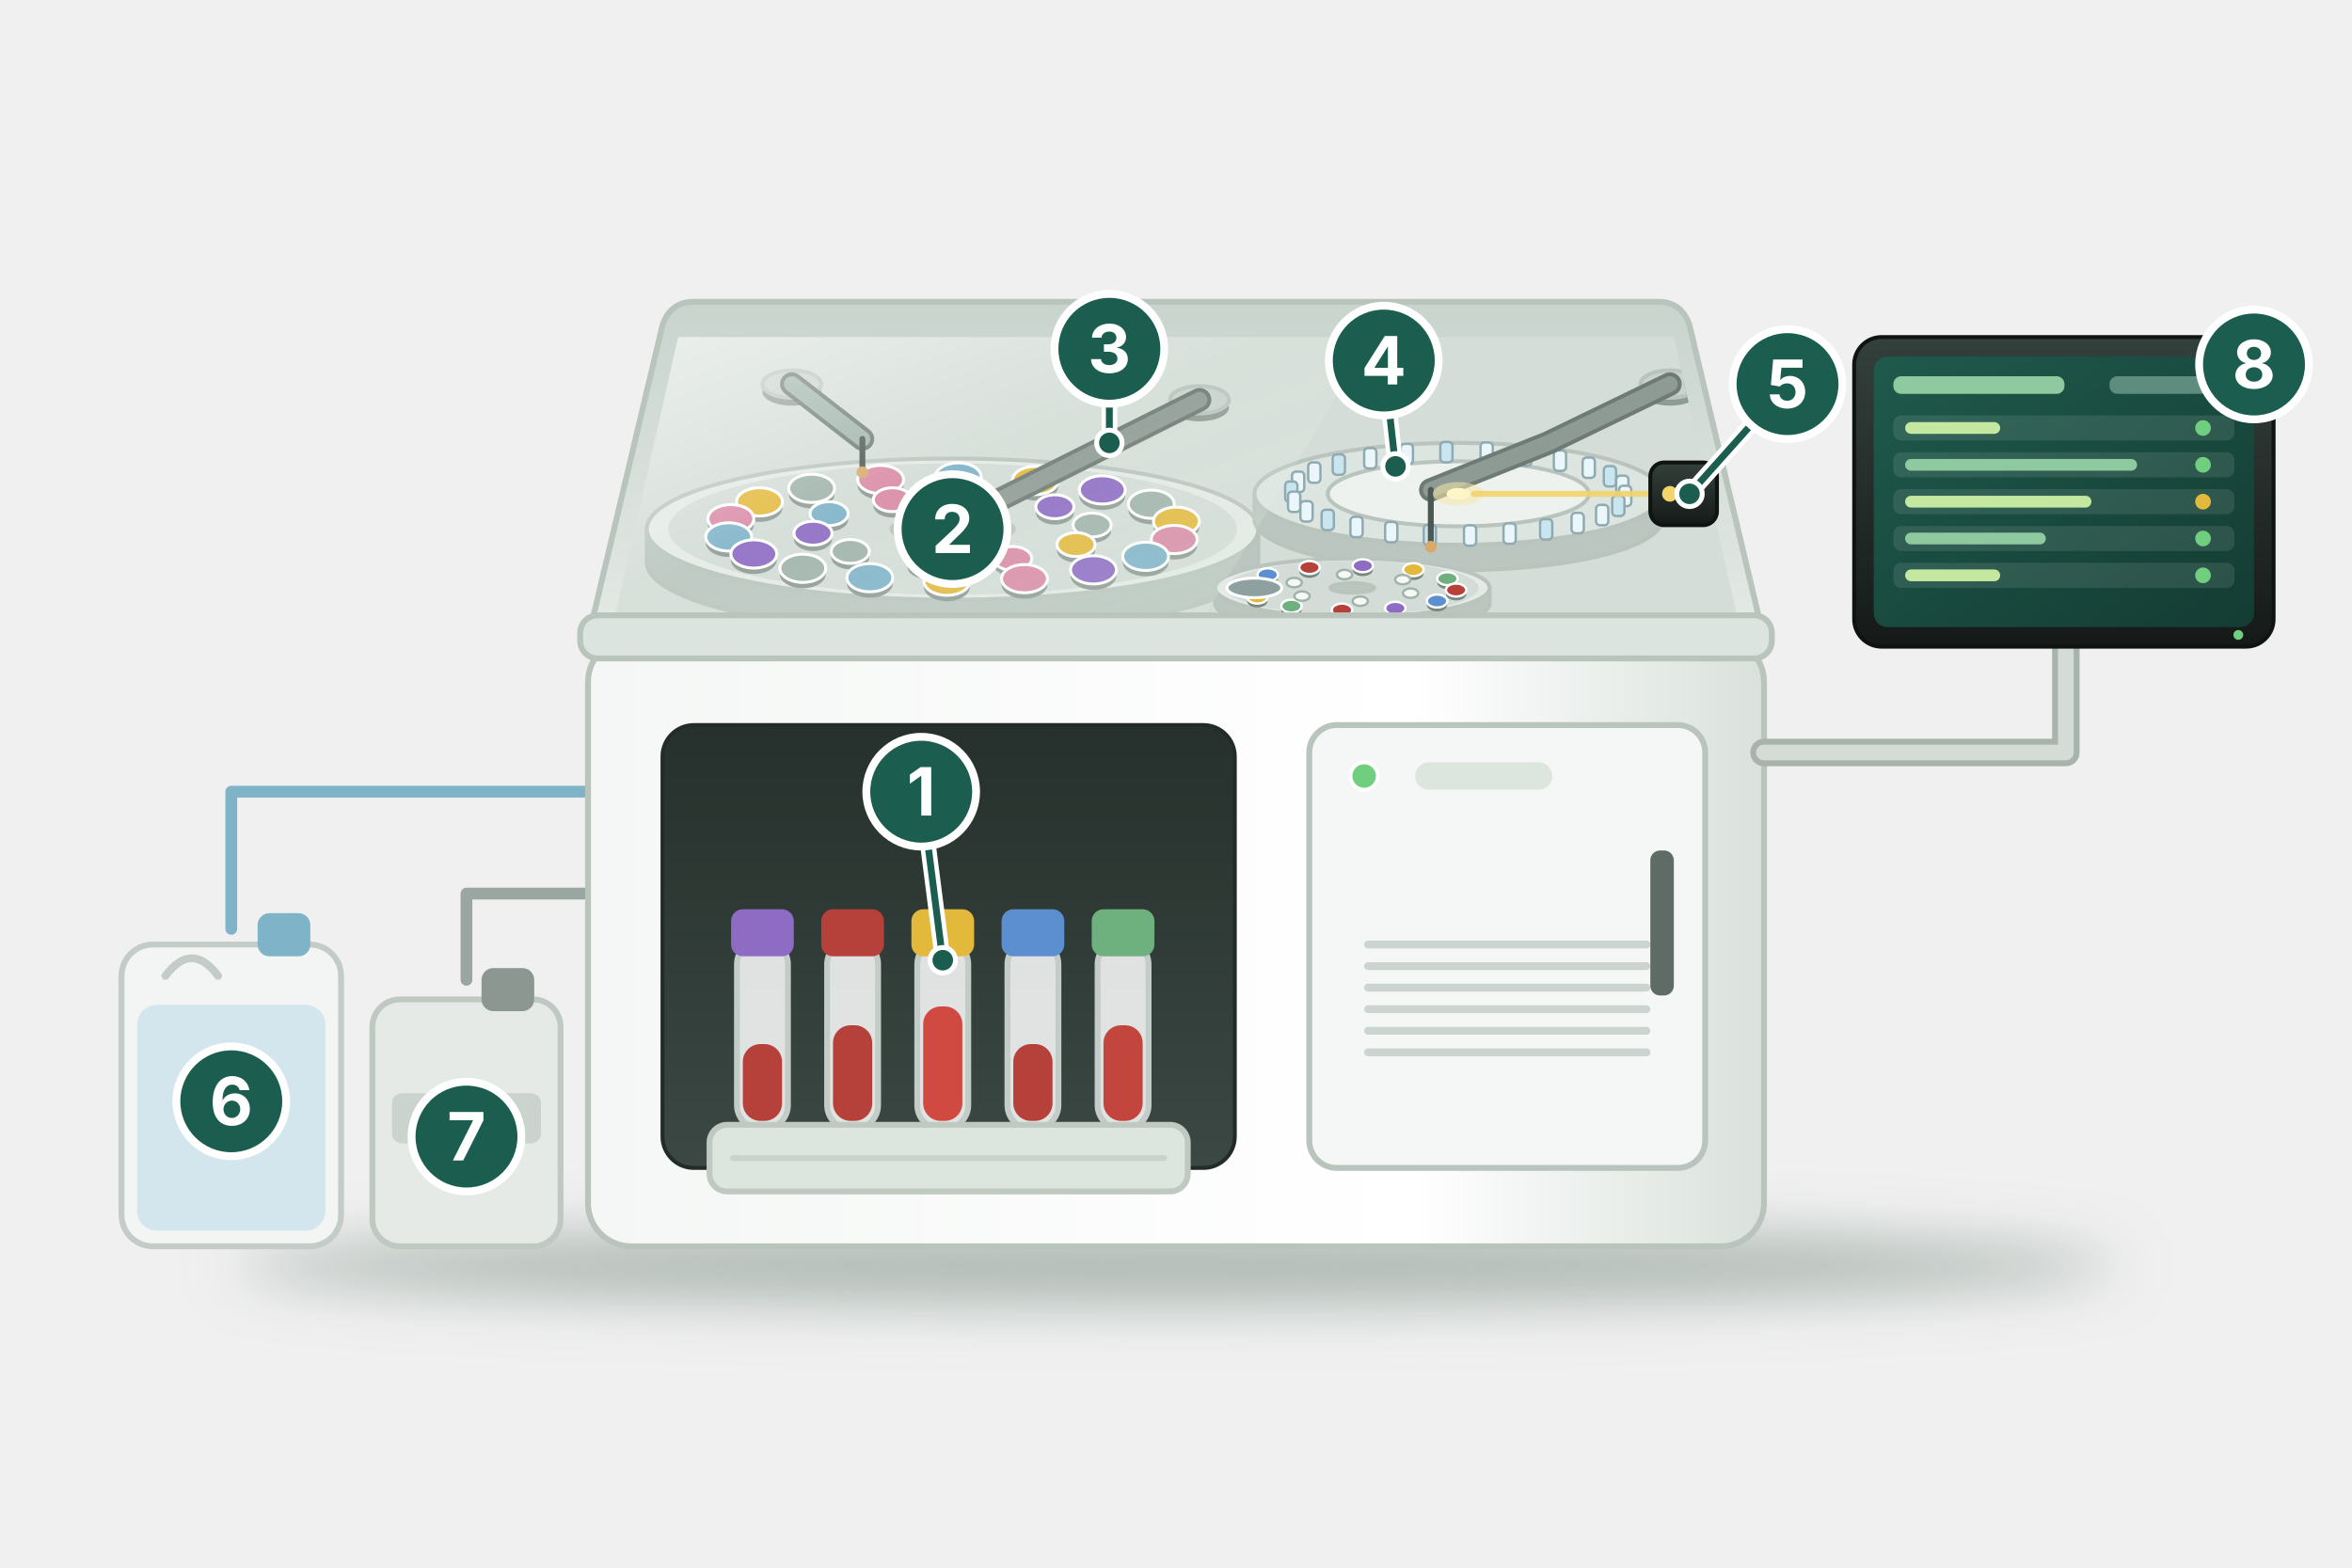
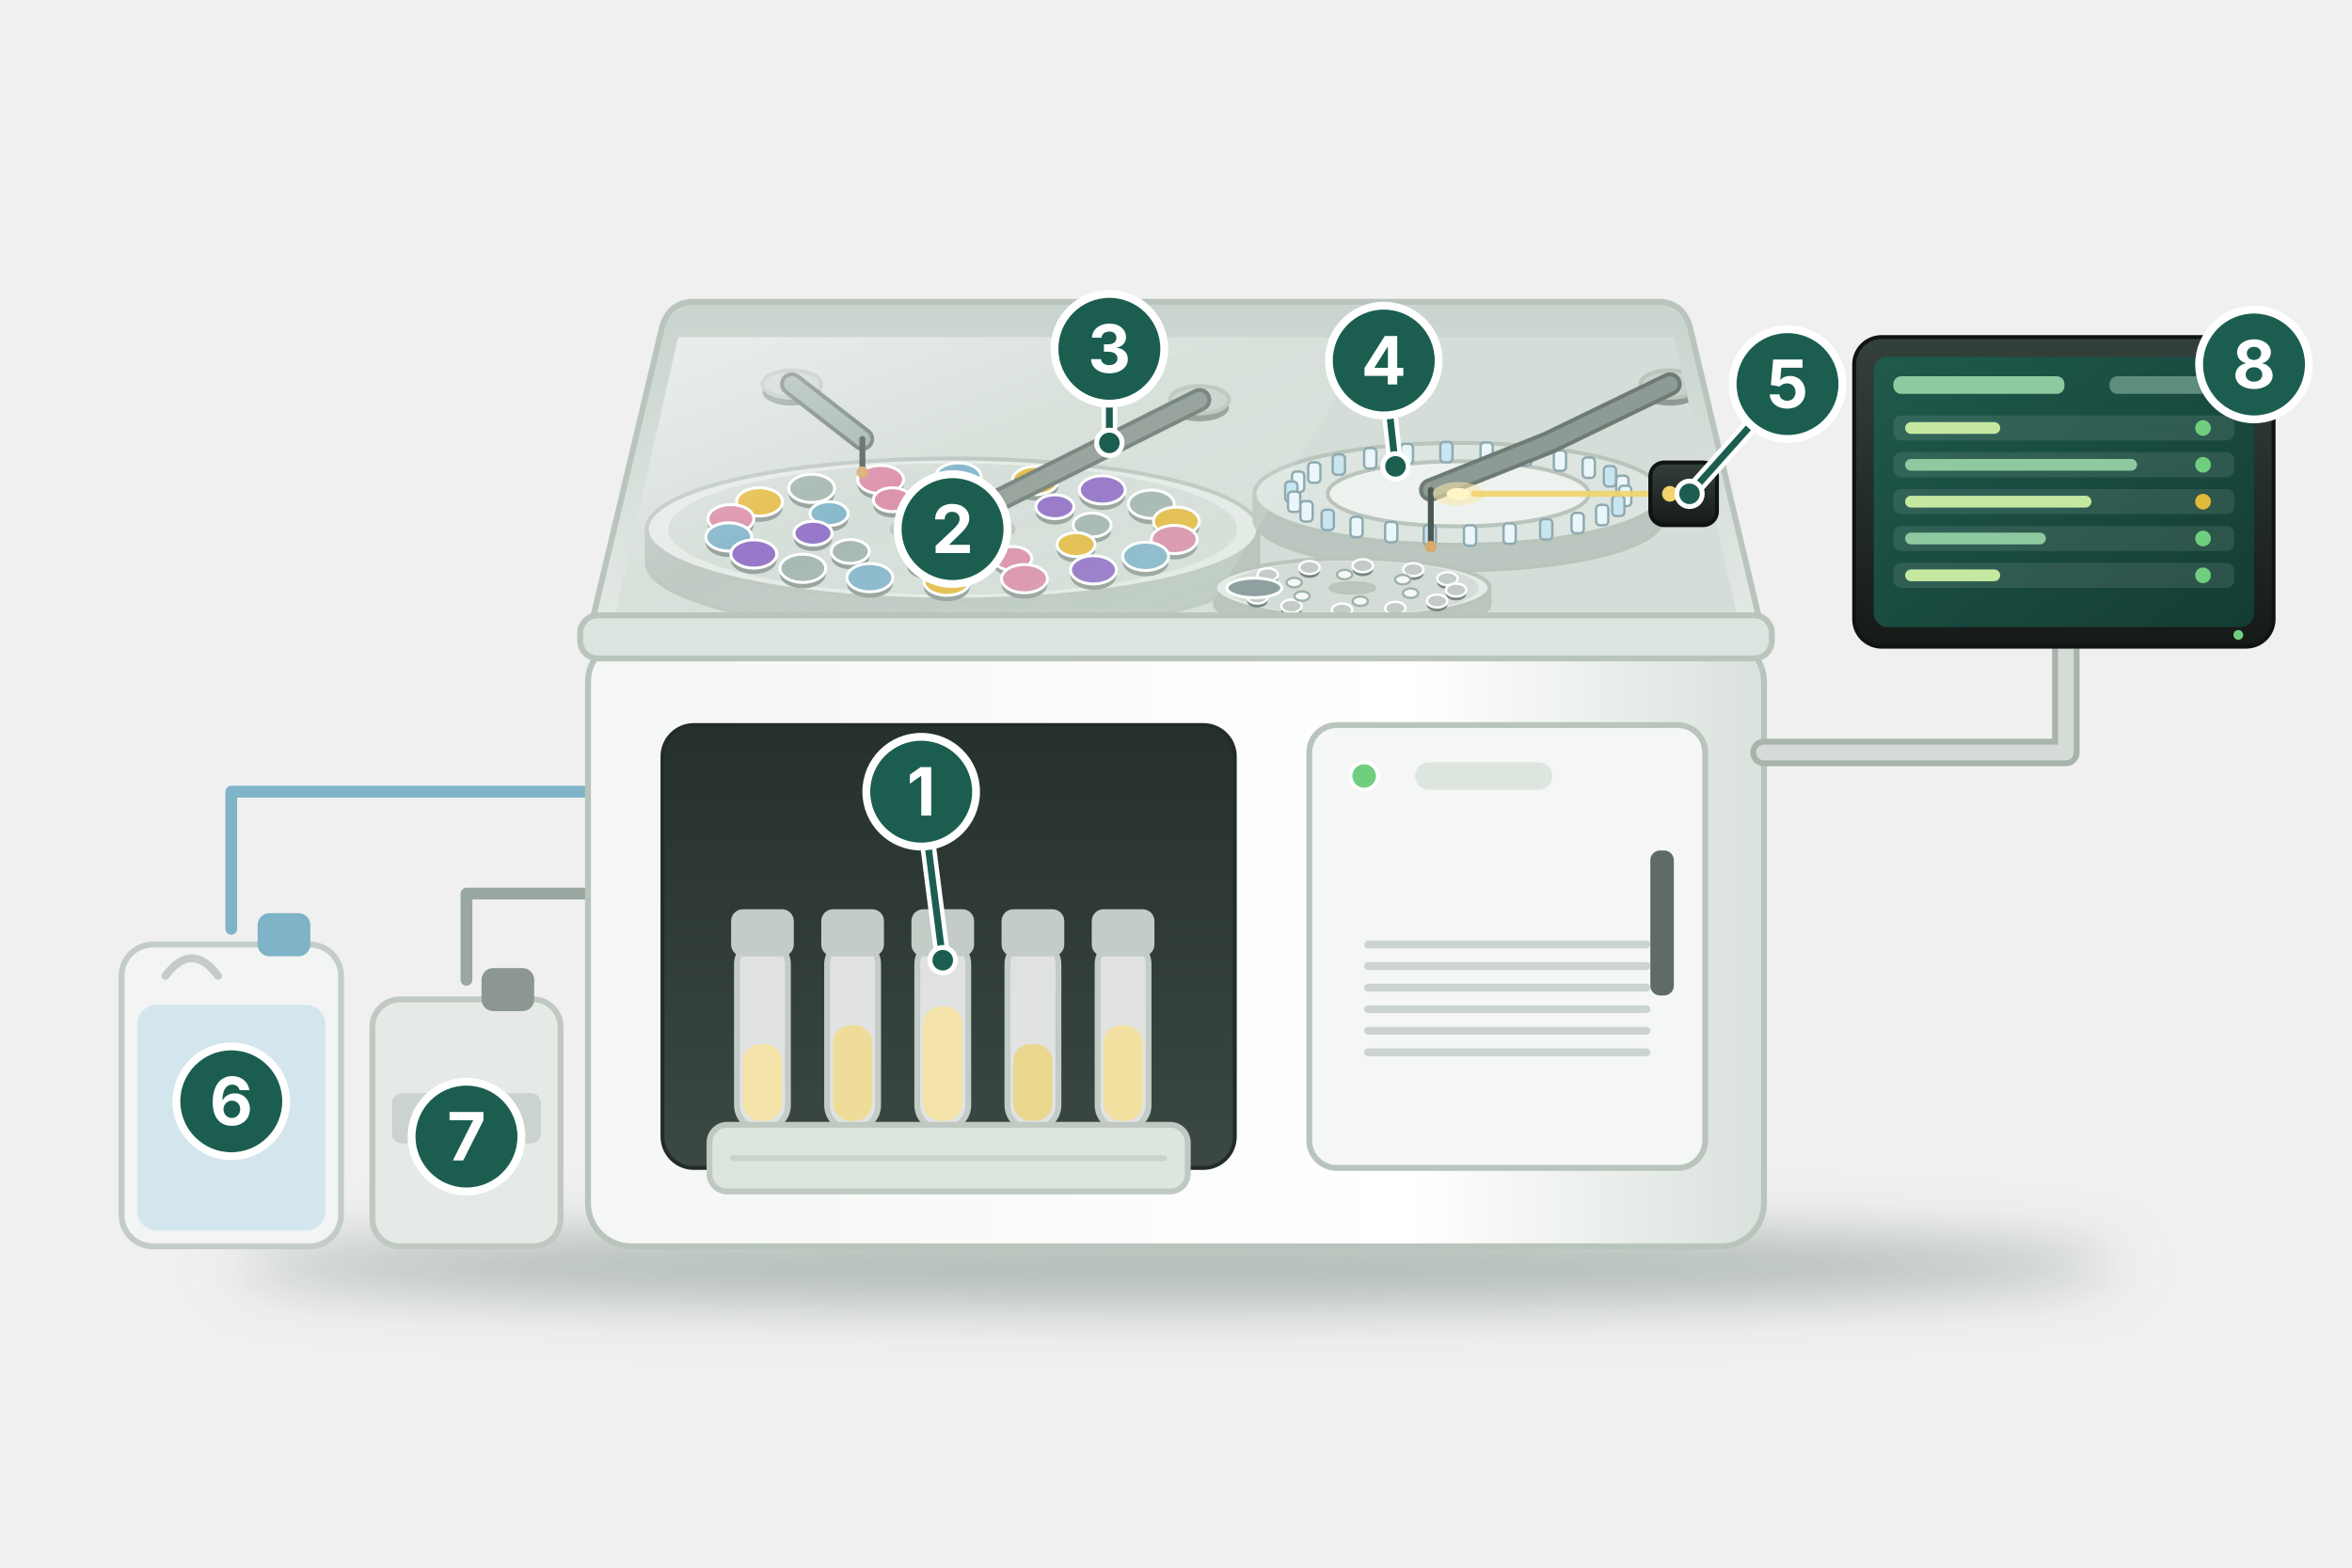
<svg xmlns="http://www.w3.org/2000/svg" viewBox="0 0 1200 800" width="1200" height="800">
  <defs>
    <linearGradient id="body" x1="0" y1="0" x2="0" y2="1">
      <stop offset="0" stop-color="#FFFFFF" />
      <stop offset="1" stop-color="#E1E7E3" />
    </linearGradient>
    <linearGradient id="bodyH" x1="0" y1="0" x2="1" y2="0">
      <stop offset="0" stop-color="#F4F7F5" />
      <stop offset="0.7" stop-color="#FFFFFF" />
      <stop offset="1" stop-color="#D9E1DC" />
    </linearGradient>
    <linearGradient id="topP" x1="0" y1="0" x2="0" y2="1">
      <stop offset="0" stop-color="#EEF2EF" />
      <stop offset="1" stop-color="#D7DFDA" />
    </linearGradient>
    <linearGradient id="deck" x1="0" y1="0" x2="0" y2="1">
      <stop offset="0" stop-color="#C9D4CE" />
      <stop offset="1" stop-color="#E4EAE6" />
    </linearGradient>
    <linearGradient id="screen" x1="0" y1="0" x2="1" y2="1">
      <stop offset="0" stop-color="#1F5A4C" />
      <stop offset="1" stop-color="#143C33" />
    </linearGradient>
    <linearGradient id="dark" x1="0" y1="0" x2="0" y2="1">
      <stop offset="0" stop-color="#34403B" />
      <stop offset="1" stop-color="#151A18" />
    </linearGradient>
    <linearGradient id="niche" x1="0" y1="0" x2="0" y2="1">
      <stop offset="0" stop-color="#26302C" />
      <stop offset="1" stop-color="#3B4843" />
    </linearGradient>
    <linearGradient id="metal" x1="0" y1="0" x2="0" y2="1">
      <stop offset="0" stop-color="#E4E9E6" />
      <stop offset="1" stop-color="#A9B4AE" />
    </linearGradient>
    <linearGradient id="glass" x1="0" y1="0" x2="1" y2="1">
      <stop offset="0" stop-color="#FFFFFF" stop-opacity="0.55" />
      <stop offset="0.45" stop-color="#FFFFFF" stop-opacity="0.08" />
      <stop offset="1" stop-color="#CFE9D9" stop-opacity="0.25" />
    </linearGradient>
    <linearGradient id="liquid" x1="0" y1="0" x2="0" y2="1">
      <stop offset="0" stop-color="#F0D36B" />
      <stop offset="1" stop-color="#E0B73A" />
    </linearGradient>
    <filter id="soft" filterUnits="userSpaceOnUse" x="0" y="0" width="1200" height="800">
      <feGaussianBlur stdDeviation="14" />
    </filter>
  </defs>
  <g transform="translate(0,-66) scale(1)">
    <ellipse cx="600" cy="712" rx="480" ry="20" fill="#6F8479" opacity="0.5" filter="url(#soft)" />
    <path d="M118 540 V 470 H 320" fill="none" stroke="#7FB3C8" stroke-width="6" stroke-linecap="round" stroke-linejoin="round" />
    <path d="M238 566 V 522 H 320" fill="none" stroke="#9AA6A0" stroke-width="6" stroke-linecap="round" stroke-linejoin="round" />
    <rect x="62" y="548" width="112" height="154" rx="16" fill="#F2F5F3" stroke="#C3CCC6" stroke-width="3" />
    <rect x="70" y="578.8" width="96" height="115.2" rx="10" fill="#CFE3EC" opacity="0.85" />
    <rect x="131.44" y="532" width="26.88" height="22" rx="6" fill="#7FB3C8" />
    <path d="M84.4 564 q13.44 -18 26.88 0" fill="none" stroke="#C3CCC6" stroke-width="4" stroke-linecap="round" stroke-linejoin="round" />
    <rect x="190" y="576" width="96" height="126" rx="14" fill="#E6EAE7" stroke="#BFC9C2" stroke-width="3" />
    <rect x="200" y="623.9" width="76" height="25.56" rx="5" fill="#CBD3CE" />
    <rect x="245.68" y="560" width="26.88" height="22" rx="6" fill="#8C9791" />
    <rect x="300" y="392" width="600" height="310" rx="22" fill="url(#bodyH)" stroke="#B9C4BD" stroke-width="3" />
    <path d="M300 392 L338 232 Q342 220 354 220 H846 Q858 220 862 232 L900 392 Z" fill="url(#deck)" stroke="#B9C4BD" stroke-width="3" stroke-linecap="round" stroke-linejoin="round" />
    <clipPath id="dc">
      <path d="M312 388 L346 238 H854 L888 388 Z" />
    </clipPath>
    <g clip-path="url(#dc)">
      <rect x="300" y="230" width="600" height="160" rx="0" fill="#D4DDD7" />
      <path d="M330.0 336.0 V353.0 A156.0 36.0 0 0 0 642.0 353.0 V336.0 Z" fill="#BAC6BF" stroke="#B9C4BD" stroke-width="2" stroke-linejoin="round" />
      <ellipse cx="486.0" cy="336.0" rx="156.0" ry="36.0" fill="#E4EAE6" stroke="#B9C4BD" stroke-width="2" />
      <ellipse cx="486.0" cy="336.0" rx="145.1" ry="33.5" fill="#D3DCD6" />
      <ellipse cx="488.9" cy="312.4" rx="11.7" ry="7.2" fill="#8E9B94" />
      <ellipse cx="488.9" cy="309.4" rx="11.7" ry="7.2" fill="#7FB3C8" stroke="#FFFFFF" stroke-width="1.5" />
      <ellipse cx="449.3" cy="313.7" rx="11.7" ry="7.2" fill="#8E9B94" />
      <ellipse cx="449.3" cy="310.7" rx="11.7" ry="7.2" fill="#D98BA6" stroke="#FFFFFF" stroke-width="1.5" />
      <ellipse cx="528.2" cy="314.2" rx="11.7" ry="7.2" fill="#8E9B94" />
      <ellipse cx="528.2" cy="311.2" rx="11.7" ry="7.2" fill="#E3B93C" stroke="#FFFFFF" stroke-width="1.5" />
      <ellipse cx="414.1" cy="318.2" rx="11.7" ry="7.2" fill="#8E9B94" />
      <ellipse cx="414.1" cy="315.2" rx="11.7" ry="7.2" fill="#9FB3AA" stroke="#FFFFFF" stroke-width="1.5" />
      <ellipse cx="562.4" cy="319.0" rx="11.7" ry="7.2" fill="#8E9B94" />
      <ellipse cx="562.4" cy="316.0" rx="11.7" ry="7.2" fill="#8E6CC4" stroke="#FFFFFF" stroke-width="1.5" />
      <ellipse cx="499.3" cy="322.7" rx="9.7" ry="6.1" fill="#8E9B94" />
      <ellipse cx="499.3" cy="319.7" rx="9.7" ry="6.1" fill="#7FB3C8" stroke="#FFFFFF" stroke-width="1.5" />
      <ellipse cx="455.3" cy="324.0" rx="9.7" ry="6.1" fill="#8E9B94" />
      <ellipse cx="455.3" cy="321.0" rx="9.7" ry="6.1" fill="#D98BA6" stroke="#FFFFFF" stroke-width="1.5" />
      <ellipse cx="387.5" cy="325.1" rx="11.7" ry="7.2" fill="#8E9B94" />
      <ellipse cx="387.5" cy="322.1" rx="11.7" ry="7.2" fill="#E3B93C" stroke="#FFFFFF" stroke-width="1.5" />
      <ellipse cx="587.4" cy="326.3" rx="11.7" ry="7.2" fill="#8E9B94" />
      <ellipse cx="587.4" cy="323.3" rx="11.7" ry="7.2" fill="#9FB3AA" stroke="#FFFFFF" stroke-width="1.5" />
      <ellipse cx="538.2" cy="327.6" rx="9.7" ry="6.1" fill="#8E9B94" />
      <ellipse cx="538.2" cy="324.6" rx="9.7" ry="6.1" fill="#8E6CC4" stroke="#FFFFFF" stroke-width="1.5" />
      <ellipse cx="423.0" cy="331.1" rx="9.7" ry="6.1" fill="#8E9B94" />
      <ellipse cx="423.0" cy="328.1" rx="9.7" ry="6.1" fill="#7FB3C8" stroke="#FFFFFF" stroke-width="1.5" />
      <ellipse cx="372.9" cy="333.7" rx="11.7" ry="7.2" fill="#8E9B94" />
      <ellipse cx="372.9" cy="330.7" rx="11.7" ry="7.2" fill="#D98BA6" stroke="#FFFFFF" stroke-width="1.5" />
      <ellipse cx="600.2" cy="335.0" rx="11.7" ry="7.2" fill="#8E9B94" />
      <ellipse cx="600.2" cy="332.0" rx="11.7" ry="7.2" fill="#E3B93C" stroke="#FFFFFF" stroke-width="1.5" />
      <ellipse cx="557.2" cy="336.9" rx="9.7" ry="6.1" fill="#8E9B94" />
      <ellipse cx="557.2" cy="333.9" rx="9.7" ry="6.1" fill="#9FB3AA" stroke="#FFFFFF" stroke-width="1.5" />
      <ellipse cx="414.8" cy="341.1" rx="9.7" ry="6.1" fill="#8E9B94" />
      <ellipse cx="414.8" cy="338.1" rx="9.7" ry="6.1" fill="#8E6CC4" stroke="#FFFFFF" stroke-width="1.5" />
      <ellipse cx="371.8" cy="343.0" rx="11.7" ry="7.2" fill="#8E9B94" />
      <ellipse cx="371.8" cy="340.0" rx="11.7" ry="7.2" fill="#7FB3C8" stroke="#FFFFFF" stroke-width="1.5" />
      <ellipse cx="599.1" cy="344.3" rx="11.7" ry="7.2" fill="#8E9B94" />
      <ellipse cx="599.1" cy="341.3" rx="11.7" ry="7.2" fill="#D98BA6" stroke="#FFFFFF" stroke-width="1.5" />
      <ellipse cx="549.0" cy="346.9" rx="9.7" ry="6.1" fill="#8E9B94" />
      <ellipse cx="549.0" cy="343.9" rx="9.7" ry="6.1" fill="#E3B93C" stroke="#FFFFFF" stroke-width="1.5" />
      <ellipse cx="433.8" cy="350.4" rx="9.7" ry="6.1" fill="#8E9B94" />
      <ellipse cx="433.8" cy="347.4" rx="9.7" ry="6.1" fill="#9FB3AA" stroke="#FFFFFF" stroke-width="1.5" />
      <ellipse cx="384.6" cy="351.7" rx="11.7" ry="7.2" fill="#8E9B94" />
      <ellipse cx="384.6" cy="348.7" rx="11.7" ry="7.2" fill="#8E6CC4" stroke="#FFFFFF" stroke-width="1.5" />
      <ellipse cx="584.5" cy="352.9" rx="11.7" ry="7.2" fill="#8E9B94" />
      <ellipse cx="584.5" cy="349.9" rx="11.7" ry="7.2" fill="#7FB3C8" stroke="#FFFFFF" stroke-width="1.5" />
      <ellipse cx="516.7" cy="354.0" rx="9.7" ry="6.1" fill="#8E9B94" />
      <ellipse cx="516.7" cy="351.0" rx="9.7" ry="6.1" fill="#D98BA6" stroke="#FFFFFF" stroke-width="1.5" />
      <ellipse cx="472.7" cy="355.3" rx="9.7" ry="6.1" fill="#8E9B94" />
      <ellipse cx="472.7" cy="352.3" rx="9.7" ry="6.1" fill="#E3B93C" stroke="#FFFFFF" stroke-width="1.5" />
      <ellipse cx="409.6" cy="359.0" rx="11.7" ry="7.2" fill="#8E9B94" />
      <ellipse cx="409.6" cy="356.0" rx="11.7" ry="7.2" fill="#9FB3AA" stroke="#FFFFFF" stroke-width="1.5" />
      <ellipse cx="557.9" cy="359.8" rx="11.7" ry="7.2" fill="#8E9B94" />
      <ellipse cx="557.9" cy="356.8" rx="11.7" ry="7.2" fill="#8E6CC4" stroke="#FFFFFF" stroke-width="1.5" />
      <ellipse cx="443.8" cy="363.8" rx="11.7" ry="7.2" fill="#8E9B94" />
      <ellipse cx="443.8" cy="360.8" rx="11.7" ry="7.2" fill="#7FB3C8" stroke="#FFFFFF" stroke-width="1.5" />
      <ellipse cx="522.7" cy="364.3" rx="11.7" ry="7.2" fill="#8E9B94" />
      <ellipse cx="522.7" cy="361.3" rx="11.7" ry="7.2" fill="#D98BA6" stroke="#FFFFFF" stroke-width="1.5" />
      <ellipse cx="483.1" cy="365.6" rx="11.7" ry="7.2" fill="#8E9B94" />
      <ellipse cx="483.1" cy="362.6" rx="11.7" ry="7.2" fill="#E3B93C" stroke="#FFFFFF" stroke-width="1.5" />
      <ellipse cx="486.0" cy="336.0" rx="31.2" ry="7.2" fill="#BAC6BF" stroke="#B9C4BD" stroke-width="2" />
      <path d="M640.0 318.0 V331.0 A104.0 26.0 0 0 0 848.0 331.0 V318.0 Z" fill="#BAC6BF" stroke="#B9C4BD" stroke-width="2" stroke-linejoin="round" />
      <ellipse cx="744.0" cy="318.0" rx="104.0" ry="26.0" fill="#DDE5E0" stroke="#B9C4BD" stroke-width="2" />
      <ellipse cx="744.0" cy="318.0" rx="66.6" ry="16.6" fill="#EEF2EF" stroke="#B9C4BD" stroke-width="2" />
      <rect x="734.845" y="291.533" width="6.24" height="10.4" rx="2" fill="#C9E6F0" stroke="#8FAAB0" stroke-width="1.2" />
      <rect x="755.378" y="291.79" width="6.24" height="10.4" rx="2" fill="#EAF6FA" stroke="#8FAAB0" stroke-width="1.2" />
      <rect x="714.662" y="292.513" width="6.24" height="10.4" rx="2" fill="#EAF6FA" stroke="#8FAAB0" stroke-width="1.2" />
      <rect x="775.068" y="293.268" width="6.24" height="10.4" rx="2" fill="#C9E6F0" stroke="#8FAAB0" stroke-width="1.2" />
      <rect x="696.004" y="294.671" width="6.24" height="10.4" rx="2" fill="#EAF6FA" stroke="#8FAAB0" stroke-width="1.2" />
      <rect x="792.772" y="295.881" width="6.24" height="10.4" rx="2" fill="#EAF6FA" stroke="#8FAAB0" stroke-width="1.2" />
      <rect x="679.953" y="297.882" width="6.24" height="10.4" rx="2" fill="#C9E6F0" stroke="#8FAAB0" stroke-width="1.2" />
      <rect x="807.46" y="299.477" width="6.24" height="10.4" rx="2" fill="#EAF6FA" stroke="#8FAAB0" stroke-width="1.2" />
      <rect x="667.443" y="301.961" width="6.24" height="10.4" rx="2" fill="#EAF6FA" stroke="#8FAAB0" stroke-width="1.2" />
      <rect x="818.278" y="303.848" width="6.24" height="10.4" rx="2" fill="#C9E6F0" stroke="#8FAAB0" stroke-width="1.2" />
      <rect x="659.202" y="306.67" width="6.24" height="10.4" rx="2" fill="#EAF6FA" stroke="#8FAAB0" stroke-width="1.2" />
      <rect x="824.598" y="308.739" width="6.24" height="10.4" rx="2" fill="#EAF6FA" stroke="#8FAAB0" stroke-width="1.2" />
      <rect x="655.707" y="311.734" width="6.24" height="10.4" rx="2" fill="#C9E6F0" stroke="#8FAAB0" stroke-width="1.2" />
      <rect x="826.053" y="313.866" width="6.24" height="10.4" rx="2" fill="#EAF6FA" stroke="#8FAAB0" stroke-width="1.2" />
      <rect x="657.162" y="316.861" width="6.24" height="10.4" rx="2" fill="#EAF6FA" stroke="#8FAAB0" stroke-width="1.2" />
      <rect x="822.558" y="318.93" width="6.24" height="10.4" rx="2" fill="#C9E6F0" stroke="#8FAAB0" stroke-width="1.2" />
      <rect x="663.482" y="321.752" width="6.24" height="10.4" rx="2" fill="#EAF6FA" stroke="#8FAAB0" stroke-width="1.2" />
      <rect x="814.317" y="323.639" width="6.24" height="10.4" rx="2" fill="#EAF6FA" stroke="#8FAAB0" stroke-width="1.2" />
      <rect x="674.3" y="326.123" width="6.24" height="10.4" rx="2" fill="#C9E6F0" stroke="#8FAAB0" stroke-width="1.2" />
      <rect x="801.807" y="327.718" width="6.24" height="10.4" rx="2" fill="#EAF6FA" stroke="#8FAAB0" stroke-width="1.2" />
      <rect x="688.988" y="329.719" width="6.24" height="10.4" rx="2" fill="#EAF6FA" stroke="#8FAAB0" stroke-width="1.2" />
      <rect x="785.756" y="330.929" width="6.24" height="10.4" rx="2" fill="#C9E6F0" stroke="#8FAAB0" stroke-width="1.2" />
      <rect x="706.692" y="332.332" width="6.24" height="10.4" rx="2" fill="#EAF6FA" stroke="#8FAAB0" stroke-width="1.2" />
      <rect x="767.098" y="333.087" width="6.24" height="10.4" rx="2" fill="#EAF6FA" stroke="#8FAAB0" stroke-width="1.2" />
      <rect x="726.382" y="333.81" width="6.24" height="10.4" rx="2" fill="#C9E6F0" stroke="#8FAAB0" stroke-width="1.2" />
      <rect x="746.915" y="334.067" width="6.24" height="10.4" rx="2" fill="#EAF6FA" stroke="#8FAAB0" stroke-width="1.2" />
      <path d="M620.0 366.0 V374.0 A70.0 15.0 0 0 0 760.0 374.0 V366.0 Z" fill="#BAC6BF" stroke="#B9C4BD" stroke-width="2" stroke-linejoin="round" />
      <ellipse cx="690.0" cy="366.0" rx="70.0" ry="15.0" fill="#E4EAE6" stroke="#B9C4BD" stroke-width="2" />
      <ellipse cx="690.0" cy="366.0" rx="64.4" ry="13.8" fill="#D3DCD6" />
      <ellipse cx="695.3" cy="356.7" rx="5.2" ry="3.3" fill="#7A8780" />
-       <ellipse cx="695.3" cy="354.7" rx="5.2" ry="3.3" fill="#8E6CC4" stroke="#FFFFFF" stroke-width="1.2" />
+       <ellipse cx="695.3" cy="354.7" rx="5.2" ry="3.3" fill="#C3CCC6" stroke="#FFFFFF" stroke-width="1.2" />
      <ellipse cx="668.1" cy="357.6" rx="5.2" ry="3.3" fill="#7A8780" />
-       <ellipse cx="668.1" cy="355.6" rx="5.2" ry="3.3" fill="#B6403A" stroke="#FFFFFF" stroke-width="1.2" />
+       <ellipse cx="668.1" cy="355.6" rx="5.2" ry="3.3" fill="#C3CCC6" stroke="#FFFFFF" stroke-width="1.2" />
      <ellipse cx="721.1" cy="358.7" rx="5.2" ry="3.3" fill="#7A8780" />
-       <ellipse cx="721.1" cy="356.7" rx="5.2" ry="3.3" fill="#E3B93C" stroke="#FFFFFF" stroke-width="1.2" />
+       <ellipse cx="721.1" cy="356.7" rx="5.2" ry="3.3" fill="#C3CCC6" stroke="#FFFFFF" stroke-width="1.2" />
      <ellipse cx="646.8" cy="361.3" rx="5.2" ry="3.3" fill="#7A8780" />
-       <ellipse cx="646.8" cy="359.3" rx="5.2" ry="3.3" fill="#5B8FD0" stroke="#FFFFFF" stroke-width="1.2" />
+       <ellipse cx="646.8" cy="359.3" rx="5.2" ry="3.3" fill="#C3CCC6" stroke="#FFFFFF" stroke-width="1.2" />
      <ellipse cx="738.5" cy="363.3" rx="5.2" ry="3.3" fill="#7A8780" />
-       <ellipse cx="738.5" cy="361.3" rx="5.2" ry="3.3" fill="#6FB07F" stroke="#FFFFFF" stroke-width="1.2" />
+       <ellipse cx="738.5" cy="361.3" rx="5.2" ry="3.3" fill="#C3CCC6" stroke="#FFFFFF" stroke-width="1.2" />
      <ellipse cx="637.1" cy="366.9" rx="5.2" ry="3.3" fill="#7A8780" />
-       <ellipse cx="637.1" cy="364.9" rx="5.2" ry="3.3" fill="#8E6CC4" stroke="#FFFFFF" stroke-width="1.2" />
+       <ellipse cx="637.1" cy="364.9" rx="5.2" ry="3.3" fill="#C3CCC6" stroke="#FFFFFF" stroke-width="1.2" />
      <ellipse cx="742.9" cy="369.1" rx="5.2" ry="3.3" fill="#7A8780" />
-       <ellipse cx="742.9" cy="367.1" rx="5.2" ry="3.3" fill="#B6403A" stroke="#FFFFFF" stroke-width="1.2" />
+       <ellipse cx="742.9" cy="367.1" rx="5.2" ry="3.3" fill="#C3CCC6" stroke="#FFFFFF" stroke-width="1.2" />
      <ellipse cx="641.5" cy="372.7" rx="5.2" ry="3.3" fill="#7A8780" />
-       <ellipse cx="641.5" cy="370.7" rx="5.2" ry="3.3" fill="#E3B93C" stroke="#FFFFFF" stroke-width="1.2" />
+       <ellipse cx="641.5" cy="370.7" rx="5.2" ry="3.3" fill="#C3CCC6" stroke="#FFFFFF" stroke-width="1.2" />
      <ellipse cx="733.2" cy="374.7" rx="5.2" ry="3.3" fill="#7A8780" />
-       <ellipse cx="733.2" cy="372.7" rx="5.2" ry="3.3" fill="#5B8FD0" stroke="#FFFFFF" stroke-width="1.2" />
+       <ellipse cx="733.2" cy="372.7" rx="5.2" ry="3.3" fill="#C3CCC6" stroke="#FFFFFF" stroke-width="1.2" />
      <ellipse cx="658.9" cy="377.3" rx="5.2" ry="3.3" fill="#7A8780" />
-       <ellipse cx="658.9" cy="375.3" rx="5.2" ry="3.3" fill="#6FB07F" stroke="#FFFFFF" stroke-width="1.2" />
+       <ellipse cx="658.9" cy="375.3" rx="5.2" ry="3.3" fill="#C3CCC6" stroke="#FFFFFF" stroke-width="1.2" />
      <ellipse cx="711.9" cy="378.4" rx="5.2" ry="3.3" fill="#7A8780" />
-       <ellipse cx="711.9" cy="376.4" rx="5.2" ry="3.3" fill="#8E6CC4" stroke="#FFFFFF" stroke-width="1.2" />
+       <ellipse cx="711.9" cy="376.4" rx="5.2" ry="3.3" fill="#C3CCC6" stroke="#FFFFFF" stroke-width="1.2" />
      <ellipse cx="684.7" cy="379.3" rx="5.2" ry="3.3" fill="#7A8780" />
-       <ellipse cx="684.7" cy="377.3" rx="5.2" ry="3.3" fill="#B6403A" stroke="#FFFFFF" stroke-width="1.2" />
+       <ellipse cx="684.7" cy="377.3" rx="5.2" ry="3.3" fill="#C3CCC6" stroke="#FFFFFF" stroke-width="1.2" />
      <ellipse cx="686.0" cy="359.2" rx="3.9" ry="2.4" fill="#F6F8F6" stroke="#9FB3AA" stroke-width="1.2" />
      <ellipse cx="715.7" cy="361.8" rx="3.9" ry="2.4" fill="#F6F8F6" stroke="#9FB3AA" stroke-width="1.2" />
      <ellipse cx="660.3" cy="363.3" rx="3.9" ry="2.4" fill="#F6F8F6" stroke="#9FB3AA" stroke-width="1.2" />
      <ellipse cx="719.7" cy="368.7" rx="3.9" ry="2.4" fill="#F6F8F6" stroke="#9FB3AA" stroke-width="1.2" />
      <ellipse cx="664.3" cy="370.2" rx="3.9" ry="2.4" fill="#F6F8F6" stroke="#9FB3AA" stroke-width="1.2" />
      <ellipse cx="694.0" cy="372.8" rx="3.9" ry="2.4" fill="#F6F8F6" stroke="#9FB3AA" stroke-width="1.2" />
      <ellipse cx="690.0" cy="366.0" rx="11.2" ry="2.4" fill="#BAC6BF" stroke="#B9C4BD" stroke-width="2" />
      <ellipse cx="612.0" cy="274.0" rx="15.0" ry="7.0" fill="#8E9B94" />
      <ellipse cx="612.0" cy="270.0" rx="15.0" ry="7.0" fill="#C9D2CC" stroke="#B9C4BD" stroke-width="2" />
      <path d="M612 270 L560 296 L508 322" fill="none" stroke="#6E7B74" stroke-width="12" stroke-linecap="round" stroke-linejoin="round" />
      <path d="M612 270 L560 296 L508 322" fill="none" stroke="#8E9B94" stroke-width="8" stroke-linecap="round" stroke-linejoin="round" />
      <line x1="508" y1="322" x2="508" y2="348" stroke="#4C5853" stroke-width="3" stroke-linecap="round" />
      <ellipse cx="508.0" cy="351.0" rx="3.0" ry="3.0" fill="#D7A96B" />
      <ellipse cx="852.0" cy="266.0" rx="15.0" ry="7.0" fill="#8E9B94" />
      <ellipse cx="852.0" cy="262.0" rx="15.0" ry="7.0" fill="#C9D2CC" stroke="#B9C4BD" stroke-width="2" />
      <path d="M852 262 L790 292 L730 316" fill="none" stroke="#6E7B74" stroke-width="12" stroke-linecap="round" stroke-linejoin="round" />
      <path d="M852 262 L790 292 L730 316" fill="none" stroke="#8E9B94" stroke-width="8" stroke-linecap="round" stroke-linejoin="round" />
      <line x1="730" y1="316" x2="730" y2="342" stroke="#4C5853" stroke-width="3" stroke-linecap="round" />
      <ellipse cx="730.0" cy="345.0" rx="3.0" ry="3.0" fill="#D7A96B" />
      <ellipse cx="404.0" cy="266.0" rx="15.0" ry="7.0" fill="#8E9B94" />
      <ellipse cx="404.0" cy="262.0" rx="15.0" ry="7.0" fill="#C9D2CC" stroke="#B9C4BD" stroke-width="2" />
      <path d="M404 262 L440 290" fill="none" stroke="#6E7B74" stroke-width="12" stroke-linecap="round" stroke-linejoin="round" />
      <path d="M404 262 L440 290" fill="none" stroke="#9FB3AA" stroke-width="8" stroke-linecap="round" stroke-linejoin="round" />
      <line x1="440" y1="290" x2="440" y2="304" stroke="#4C5853" stroke-width="3" stroke-linecap="round" />
      <ellipse cx="440.0" cy="307.0" rx="3.0" ry="3.0" fill="#D7A96B" />
      <ellipse cx="640.0" cy="366.0" rx="14.0" ry="5.0" fill="#8FA0A0" stroke="#FFFFFF" stroke-width="1.5" />
      <ellipse cx="744.0" cy="318.0" rx="13.0" ry="6.0" fill="#F6E7A8" opacity="0.55" />
      <ellipse cx="744.0" cy="318.0" rx="6.0" ry="3.0" fill="#FFF6C8" />
      <line x1="752" y1="318" x2="846" y2="318" stroke="#F2D46B" stroke-width="3" stroke-linecap="round" opacity="0.9" />
    </g>
    <path d="M312 388 L346 238 H700 L610 388 Z" fill="url(#glass)" />
    <rect x="842" y="302" width="34" height="32" rx="7" fill="url(#dark)" stroke="#0F1412" stroke-width="2" />
    <ellipse cx="852.0" cy="318.0" rx="4.0" ry="4.0" fill="#F2D46B" />
    <rect x="296" y="380" width="608" height="22" rx="9" fill="#DCE4DF" stroke="#B9C4BD" stroke-width="3" />
    <rect x="338" y="436" width="292" height="226" rx="16" fill="url(#niche)" stroke="#232B28" stroke-width="2" />
    <rect x="376" y="546" width="26" height="96" rx="12" fill="#FFFFFFD9" stroke="#C3CCC6" stroke-width="3" />
-     <rect x="379" y="598.8" width="20" height="39.2" rx="9" fill="#B6403A" />
-     <rect x="373" y="530" width="32" height="24" rx="6" fill="#8E6CC4" />
+     <rect x="379" y="598.8" width="20" height="39.2" rx="9" fill="#F3E3A8" />
+     <rect x="373" y="530" width="32" height="24" rx="6" fill="#C3CCC6" />
    <rect x="422" y="546" width="26" height="96" rx="12" fill="#FFFFFFD9" stroke="#C3CCC6" stroke-width="3" />
-     <rect x="425" y="589.2" width="20" height="48.8" rx="9" fill="#B6403A" />
-     <rect x="419" y="530" width="32" height="24" rx="6" fill="#B6403A" />
+     <rect x="425" y="589.2" width="20" height="48.8" rx="9" fill="#EFDC98" />
+     <rect x="419" y="530" width="32" height="24" rx="6" fill="#C3CCC6" />
    <rect x="468" y="546" width="26" height="96" rx="12" fill="#FFFFFFD9" stroke="#C3CCC6" stroke-width="3" />
-     <rect x="471" y="579.6" width="20" height="58.4" rx="9" fill="#D14A42" />
-     <rect x="465" y="530" width="32" height="24" rx="6" fill="#E3B93C" />
+     <rect x="471" y="579.6" width="20" height="58.4" rx="9" fill="#F3E3A8" />
+     <rect x="465" y="530" width="32" height="24" rx="6" fill="#C3CCC6" />
    <rect x="514" y="546" width="26" height="96" rx="12" fill="#FFFFFFD9" stroke="#C3CCC6" stroke-width="3" />
-     <rect x="517" y="598.8" width="20" height="39.2" rx="9" fill="#B6403A" />
-     <rect x="511" y="530" width="32" height="24" rx="6" fill="#5B8FD0" />
+     <rect x="517" y="598.8" width="20" height="39.2" rx="9" fill="#EBD68E" />
+     <rect x="511" y="530" width="32" height="24" rx="6" fill="#C3CCC6" />
    <rect x="560" y="546" width="26" height="96" rx="12" fill="#FFFFFFD9" stroke="#C3CCC6" stroke-width="3" />
-     <rect x="563" y="589.2" width="20" height="48.8" rx="9" fill="#C2453E" />
-     <rect x="557" y="530" width="32" height="24" rx="6" fill="#6FB07F" />
+     <rect x="563" y="589.2" width="20" height="48.8" rx="9" fill="#F1E0A0" />
+     <rect x="557" y="530" width="32" height="24" rx="6" fill="#C3CCC6" />
    <rect x="362" y="640" width="244" height="34" rx="9" fill="#DDE5DF" stroke="#BFC9C2" stroke-width="3" />
    <line x1="374" y1="657" x2="594" y2="657" stroke="#C9D2CC" stroke-width="3" stroke-linecap="round" />
    <rect x="668" y="436" width="202" height="226" rx="14" fill="#F4F7F5" stroke="#B9C4BD" stroke-width="3" />
    <line x1="698" y1="548" x2="840" y2="548" stroke="#CBD4CE" stroke-width="4" stroke-linecap="round" />
    <line x1="698" y1="559" x2="840" y2="559" stroke="#CBD4CE" stroke-width="4" stroke-linecap="round" />
    <line x1="698" y1="570" x2="840" y2="570" stroke="#CBD4CE" stroke-width="4" stroke-linecap="round" />
    <line x1="698" y1="581" x2="840" y2="581" stroke="#CBD4CE" stroke-width="4" stroke-linecap="round" />
    <line x1="698" y1="592" x2="840" y2="592" stroke="#CBD4CE" stroke-width="4" stroke-linecap="round" />
    <line x1="698" y1="603" x2="840" y2="603" stroke="#CBD4CE" stroke-width="4" stroke-linecap="round" />
    <rect x="842" y="500" width="12" height="74" rx="5" fill="#5F6B65" />
    <ellipse cx="696.0" cy="462.0" rx="7.0" ry="7.0" fill="#6FCF7F" stroke="#FFFFFF" stroke-width="2" />
    <rect x="722" y="455" width="70" height="14" rx="7" fill="#DDE5DF" />
    <path d="M900 450 L1054 450 L1054 396" fill="none" stroke="#A8B3AC" stroke-width="14" stroke-linecap="round" stroke-linejoin="round" />
    <path d="M900 450 L1054 450 L1054 396" fill="none" stroke="#D5DCD8" stroke-width="8" stroke-linecap="round" stroke-linejoin="round" />
    <rect x="946" y="238" width="214" height="158" rx="14" fill="url(#dark)" stroke="#0F1412" stroke-width="2" />
    <rect x="956" y="248" width="194" height="138" rx="7" fill="url(#screen)" />
    <g transform="translate(956,248)">
      <rect x="10" y="10" width="87.3" height="9" rx="4" fill="#8FC9A0" />
      <rect x="120.28" y="10" width="50.32" height="9" rx="4" fill="#5E8C7E" />
      <rect x="10" y="30" width="174" height="12.8" rx="4" fill="#FFFFFF" opacity="0.10" />
      <rect x="16" y="33.4" width="48.5" height="6" rx="3" fill="#C5E8A1" />
      <ellipse cx="168.0" cy="36.4" rx="4.0" ry="4.0" fill="#6FCF7F" />
      <rect x="10" y="48.8" width="174" height="12.8" rx="4" fill="#FFFFFF" opacity="0.10" />
      <rect x="16" y="52.2" width="118.34" height="6" rx="3" fill="#8FC9A0" />
      <ellipse cx="168.0" cy="55.2" rx="4.0" ry="4.0" fill="#6FCF7F" />
      <rect x="10" y="67.6" width="174" height="12.8" rx="4" fill="#FFFFFF" opacity="0.10" />
      <rect x="16" y="71" width="95.06" height="6" rx="3" fill="#C5E8A1" />
      <ellipse cx="168.0" cy="74.0" rx="4.0" ry="4.0" fill="#E3B93C" />
      <rect x="10" y="86.4" width="174" height="12.8" rx="4" fill="#FFFFFF" opacity="0.10" />
      <rect x="16" y="89.8" width="71.78" height="6" rx="3" fill="#8FC9A0" />
      <ellipse cx="168.0" cy="92.8" rx="4.0" ry="4.0" fill="#6FCF7F" />
      <rect x="10" y="105.2" width="174" height="12.8" rx="4" fill="#FFFFFF" opacity="0.10" />
      <rect x="16" y="108.6" width="48.5" height="6" rx="3" fill="#C5E8A1" />
      <ellipse cx="168.0" cy="111.6" rx="4.0" ry="4.0" fill="#6FCF7F" />
    </g>
    <ellipse cx="1142.0" cy="390.0" rx="2.5" ry="2.5" fill="#6FCF7F" />
  </g>
  <g id="callouts" font-family="Inter, Arial, sans-serif" font-weight="700" text-anchor="middle">
    <g class="callout" data-n="1">
      <line x1="473.552" y1="431.774" x2="481" y2="490" stroke="#FFFFFF" stroke-width="8" stroke-linecap="round" />
      <line x1="473.552" y1="431.774" x2="481" y2="490" stroke="#1B5E50" stroke-width="3.5" stroke-linecap="round" />
      <ellipse cx="481.0" cy="490.0" rx="6.5" ry="6.5" fill="#1B5E50" stroke="#FFFFFF" stroke-width="2.5" />
      <ellipse cx="470.0" cy="404.0" rx="28.0" ry="28.0" fill="#1B5E50" stroke="#FFFFFF" stroke-width="4" />
      <text x="470.0" y="416.2" font-size="34" fill="#FFFFFF">1</text>
    </g>
    <g class="callout" data-n="2">
      <ellipse cx="486.0" cy="270.0" rx="28.0" ry="28.0" fill="#1B5E50" stroke="#FFFFFF" stroke-width="4" />
      <text x="486.0" y="282.2" font-size="34" fill="#FFFFFF">2</text>
    </g>
    <g class="callout" data-n="3">
      <line x1="566" y1="206" x2="566" y2="226" stroke="#FFFFFF" stroke-width="8" stroke-linecap="round" />
      <line x1="566" y1="206" x2="566" y2="226" stroke="#1B5E50" stroke-width="3.5" stroke-linecap="round" />
      <ellipse cx="566.0" cy="226.0" rx="6.5" ry="6.5" fill="#1B5E50" stroke="#FFFFFF" stroke-width="2.5" />
      <ellipse cx="566.0" cy="178.0" rx="28.0" ry="28.0" fill="#1B5E50" stroke="#FFFFFF" stroke-width="4" />
      <text x="566.0" y="190.2" font-size="34" fill="#FFFFFF">3</text>
    </g>
    <g class="callout" data-n="4">
      <line x1="709.092" y1="211.829" x2="712" y2="238" stroke="#FFFFFF" stroke-width="8" stroke-linecap="round" />
      <line x1="709.092" y1="211.829" x2="712" y2="238" stroke="#1B5E50" stroke-width="3.5" stroke-linecap="round" />
      <ellipse cx="712.0" cy="238.0" rx="6.5" ry="6.5" fill="#1B5E50" stroke="#FFFFFF" stroke-width="2.5" />
      <ellipse cx="706.0" cy="184.0" rx="28.0" ry="28.0" fill="#1B5E50" stroke="#FFFFFF" stroke-width="4" />
      <text x="706.0" y="196.2" font-size="34" fill="#FFFFFF">4</text>
    </g>
    <g class="callout" data-n="5">
      <line x1="893.352" y1="216.886" x2="862" y2="252" stroke="#FFFFFF" stroke-width="8" stroke-linecap="round" />
      <line x1="893.352" y1="216.886" x2="862" y2="252" stroke="#1B5E50" stroke-width="3.5" stroke-linecap="round" />
      <ellipse cx="862.0" cy="252.0" rx="6.5" ry="6.5" fill="#1B5E50" stroke="#FFFFFF" stroke-width="2.5" />
      <ellipse cx="912.0" cy="196.0" rx="28.0" ry="28.0" fill="#1B5E50" stroke="#FFFFFF" stroke-width="4" />
      <text x="912.0" y="208.2" font-size="34" fill="#FFFFFF">5</text>
    </g>
    <g class="callout" data-n="6">
      <ellipse cx="118.0" cy="562.0" rx="28.0" ry="28.0" fill="#1B5E50" stroke="#FFFFFF" stroke-width="4" />
      <text x="118.0" y="574.2" font-size="34" fill="#FFFFFF">6</text>
    </g>
    <g class="callout" data-n="7">
      <ellipse cx="238.0" cy="580.0" rx="28.0" ry="28.0" fill="#1B5E50" stroke="#FFFFFF" stroke-width="4" />
      <text x="238.0" y="592.2" font-size="34" fill="#FFFFFF">7</text>
    </g>
    <g class="callout" data-n="8">
      <ellipse cx="1150.0" cy="186.0" rx="28.0" ry="28.0" fill="#1B5E50" stroke="#FFFFFF" stroke-width="4" />
      <text x="1150.0" y="198.2" font-size="34" fill="#FFFFFF">8</text>
    </g>
  </g>
</svg>
